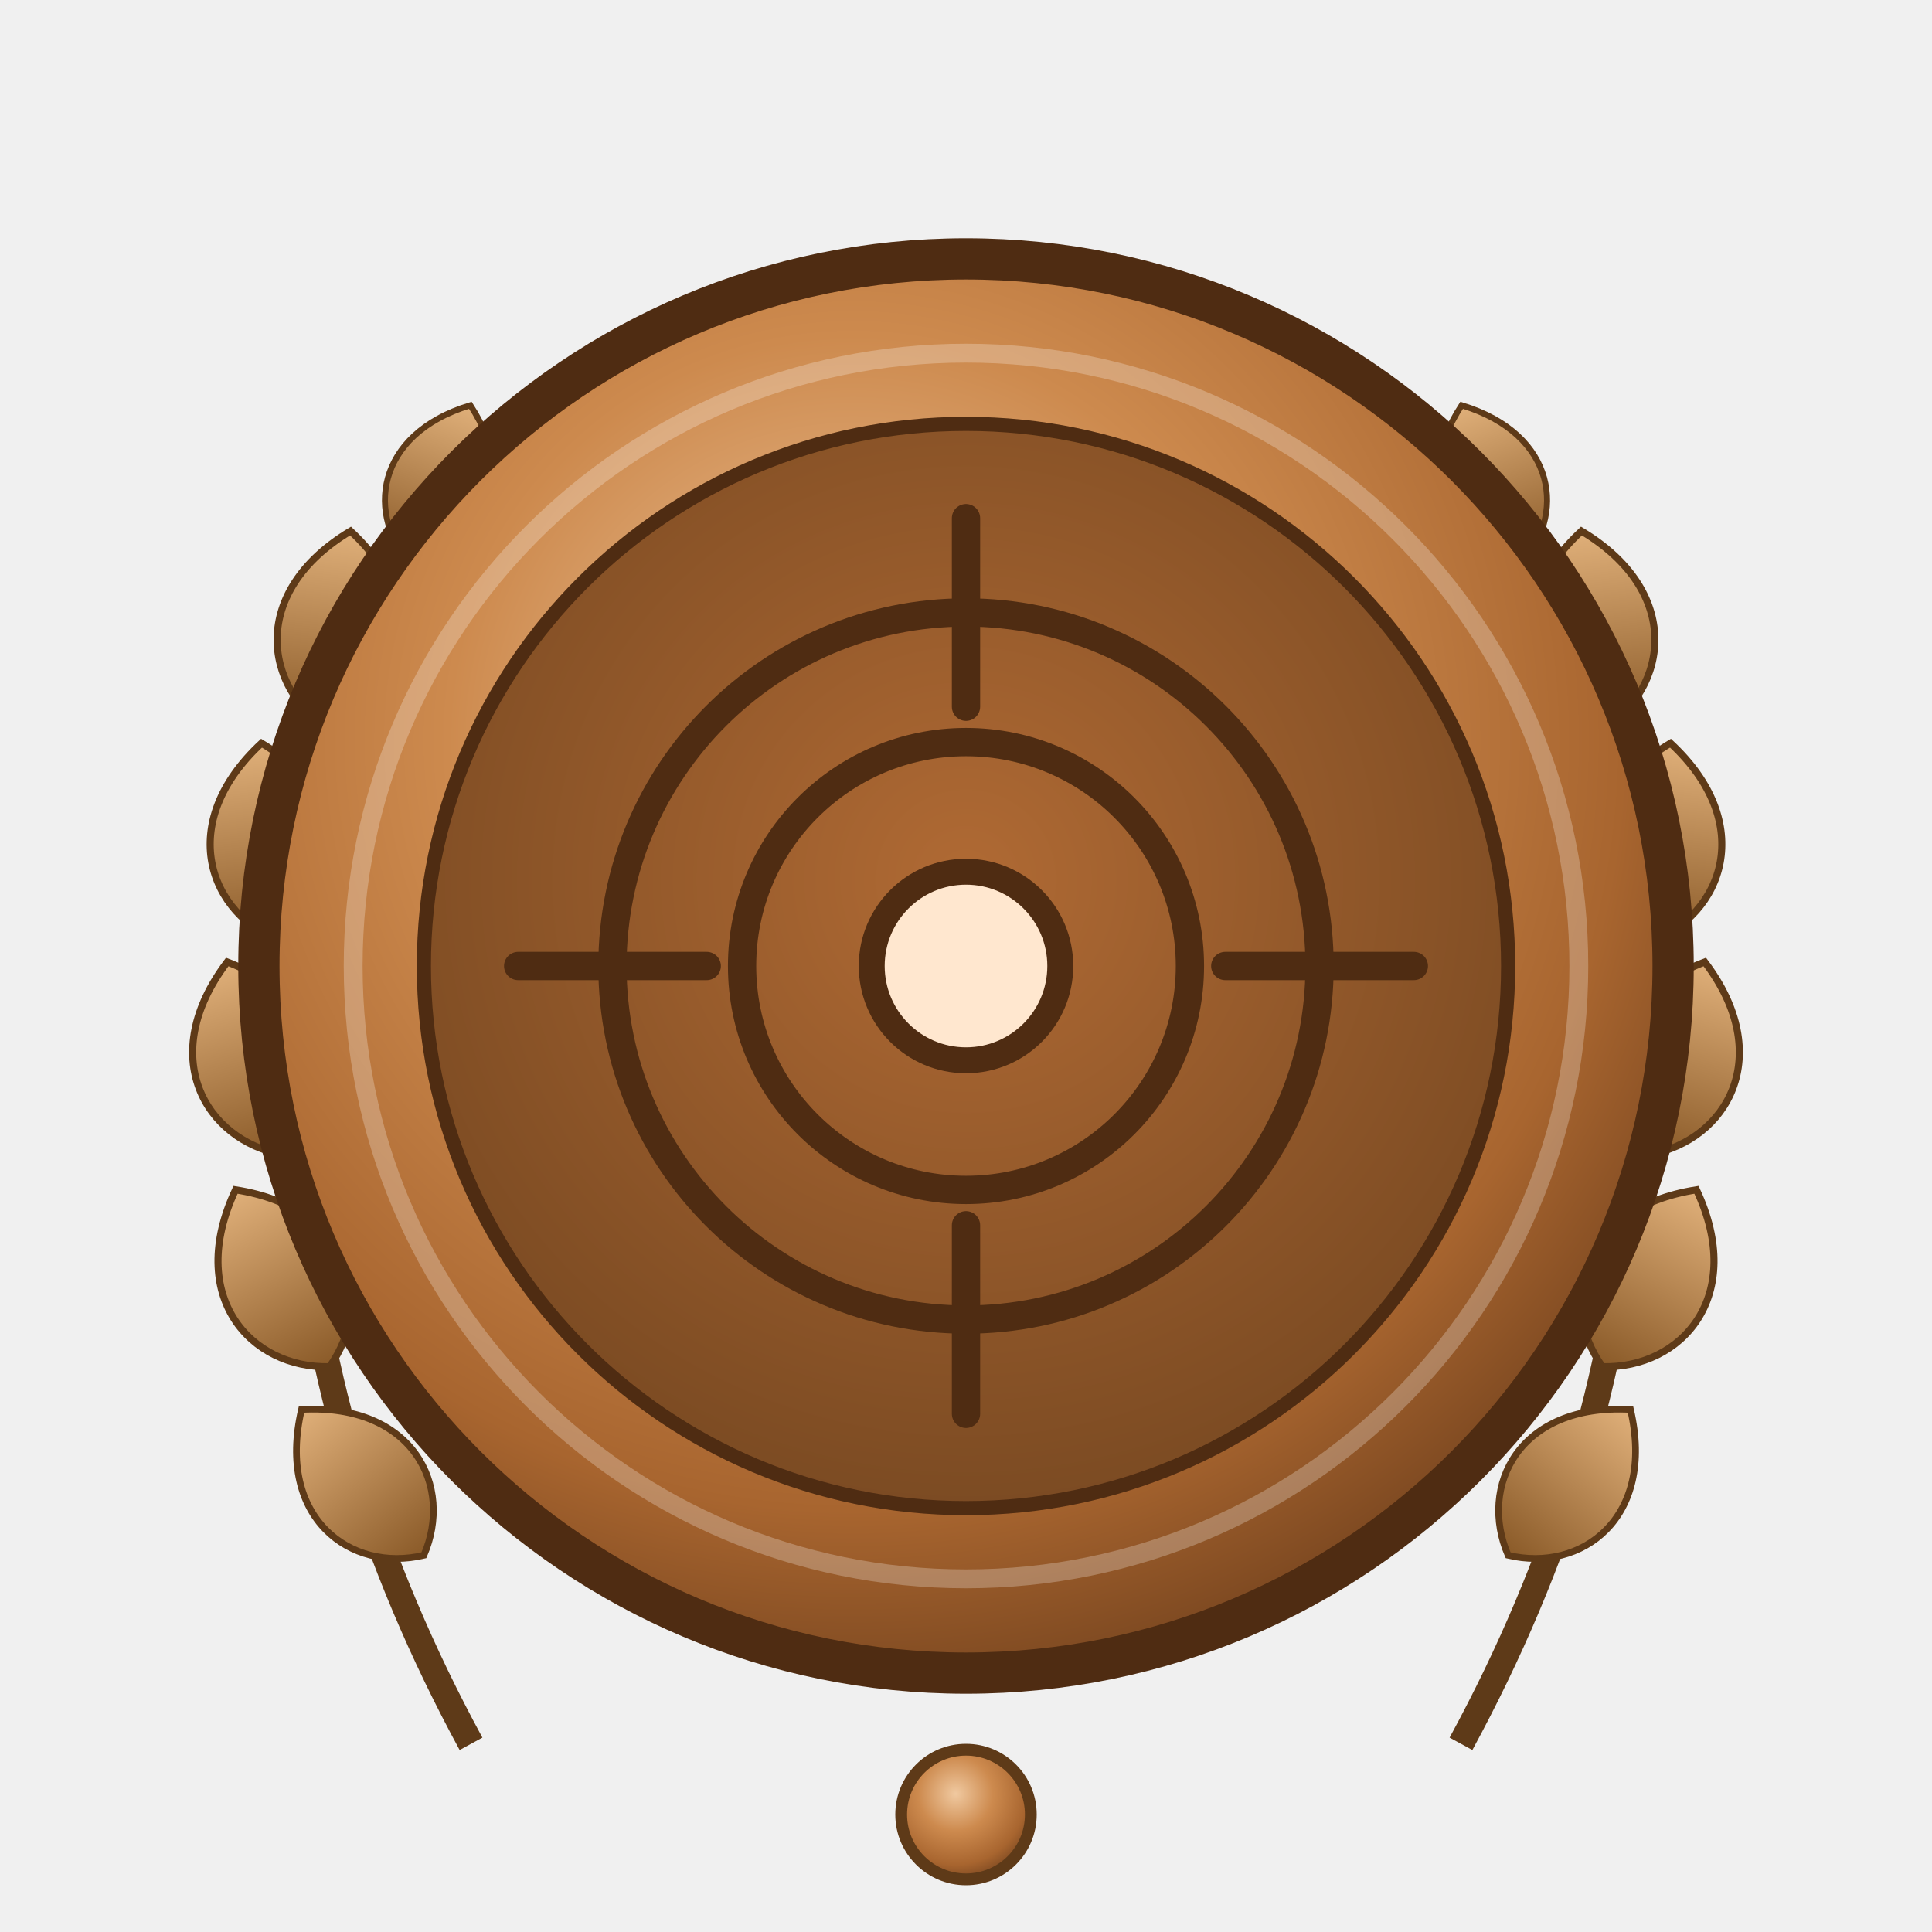
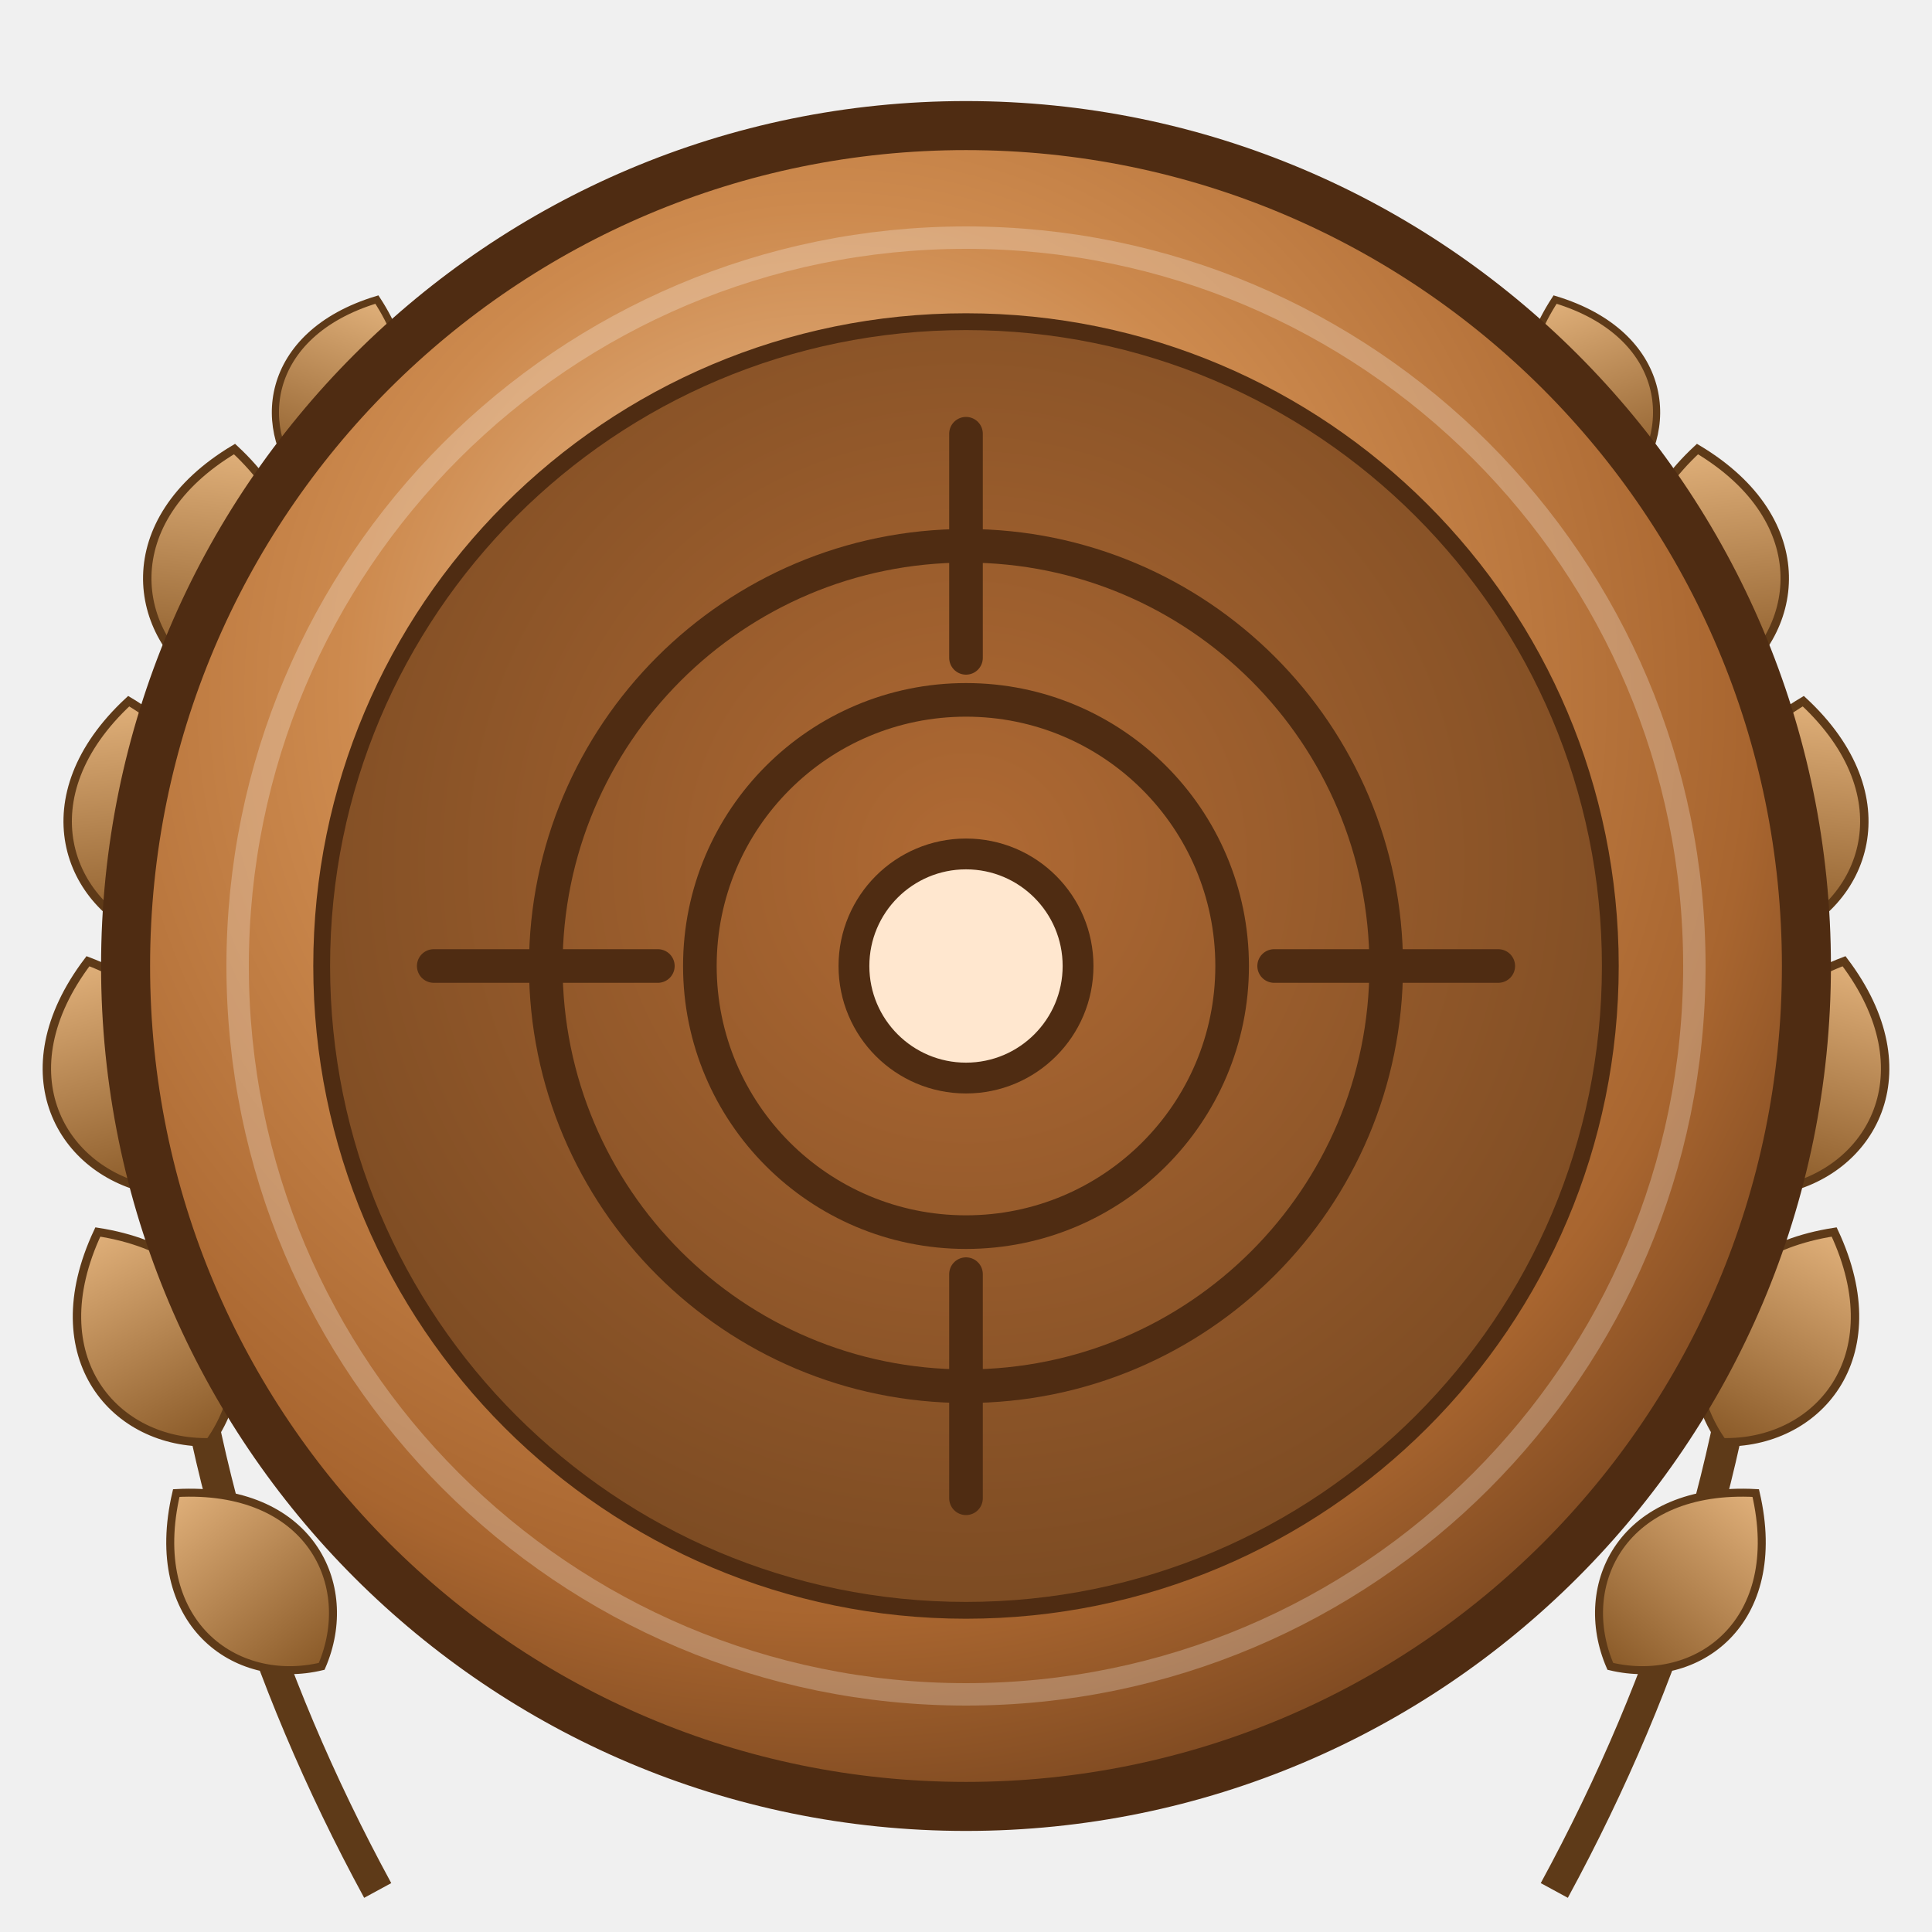
<svg xmlns="http://www.w3.org/2000/svg" viewBox="0 0 200 200" width="200" height="200" role="img" aria-label="Досягнення: First Contact (рівень: бронза)">
  <defs>
    <radialGradient id="metal" cx="42%" cy="34%" r="72%">
      <stop offset="0%" stop-color="#f0c9a0" />
      <stop offset="40%" stop-color="#cd8a4e" />
      <stop offset="76%" stop-color="#a8652f" />
      <stop offset="100%" stop-color="#6e3f1c" />
    </radialGradient>
    <radialGradient id="field" cx="50%" cy="42%" r="60%">
      <stop offset="0%" stop-color="#b06a34" />
      <stop offset="100%" stop-color="#7a4a22" />
    </radialGradient>
    <linearGradient id="leaf" x1="0" y1="0" x2="0" y2="1">
      <stop offset="0%" stop-color="#e0b07a" />
      <stop offset="100%" stop-color="#8a5a28" />
    </linearGradient>
    <path id="lf" d="M0,0 C 6,-3 8,-11 0,-17 C -8,-11 -6,-3 0,0 Z" />
  </defs>
-   <g transform="translate(100 100) scale(1.22) translate(-100 -100)">
+   <g transform="translate(100 100) scale(1.45) translate(-100 -100)">
    <g id="wreath-l" fill="url(#leaf)" stroke="#5e3a18" stroke-width="0.6">
      <path d="M58,166 Q 33,120 50,68" fill="none" stroke="#5e3a18" stroke-width="2.2" />
      <use href="#lf" transform="translate(54,150) rotate(-40) scale(0.95)" />
      <use href="#lf" transform="translate(46,134) rotate(-28)" />
      <use href="#lf" transform="translate(42,116) rotate(-16)" />
      <use href="#lf" transform="translate(42,98) rotate(-6)" />
      <use href="#lf" transform="translate(46,80) rotate(6)" />
      <use href="#lf" transform="translate(53,66) rotate(20) scale(0.85)" />
    </g>
    <use href="#wreath-l" transform="matrix(-1 0 0 1 200 0)" />
-     <circle cx="100" cy="172" r="5.5" fill="url(#metal)" stroke="#5e3a18" stroke-width="1" />
    <circle cx="100" cy="100" r="60" fill="url(#metal)" />
    <circle cx="100" cy="100" r="60" fill="none" stroke="#4f2c12" stroke-width="3.5" />
    <circle cx="100" cy="100" r="52" fill="none" stroke="#ffffff" stroke-opacity="0.25" stroke-width="1.6" />
    <circle cx="100" cy="100" r="46" fill="url(#field)" stroke="#4f2c12" stroke-width="1.2" />
    <g fill="none" stroke="#4f2c12" stroke-width="2.4" stroke-linejoin="round" stroke-linecap="round">
      <circle cx="100" cy="100" r="30" />
      <circle cx="100" cy="100" r="19" />
      <path d="M100,62 V78 M100,122 V138 M62,100 H78 M122,100 H138" />
    </g>
    <circle cx="100" cy="100" r="8" fill="#ffe7cf" stroke="#4f2c12" stroke-width="2.2" />
  </g>
</svg>
